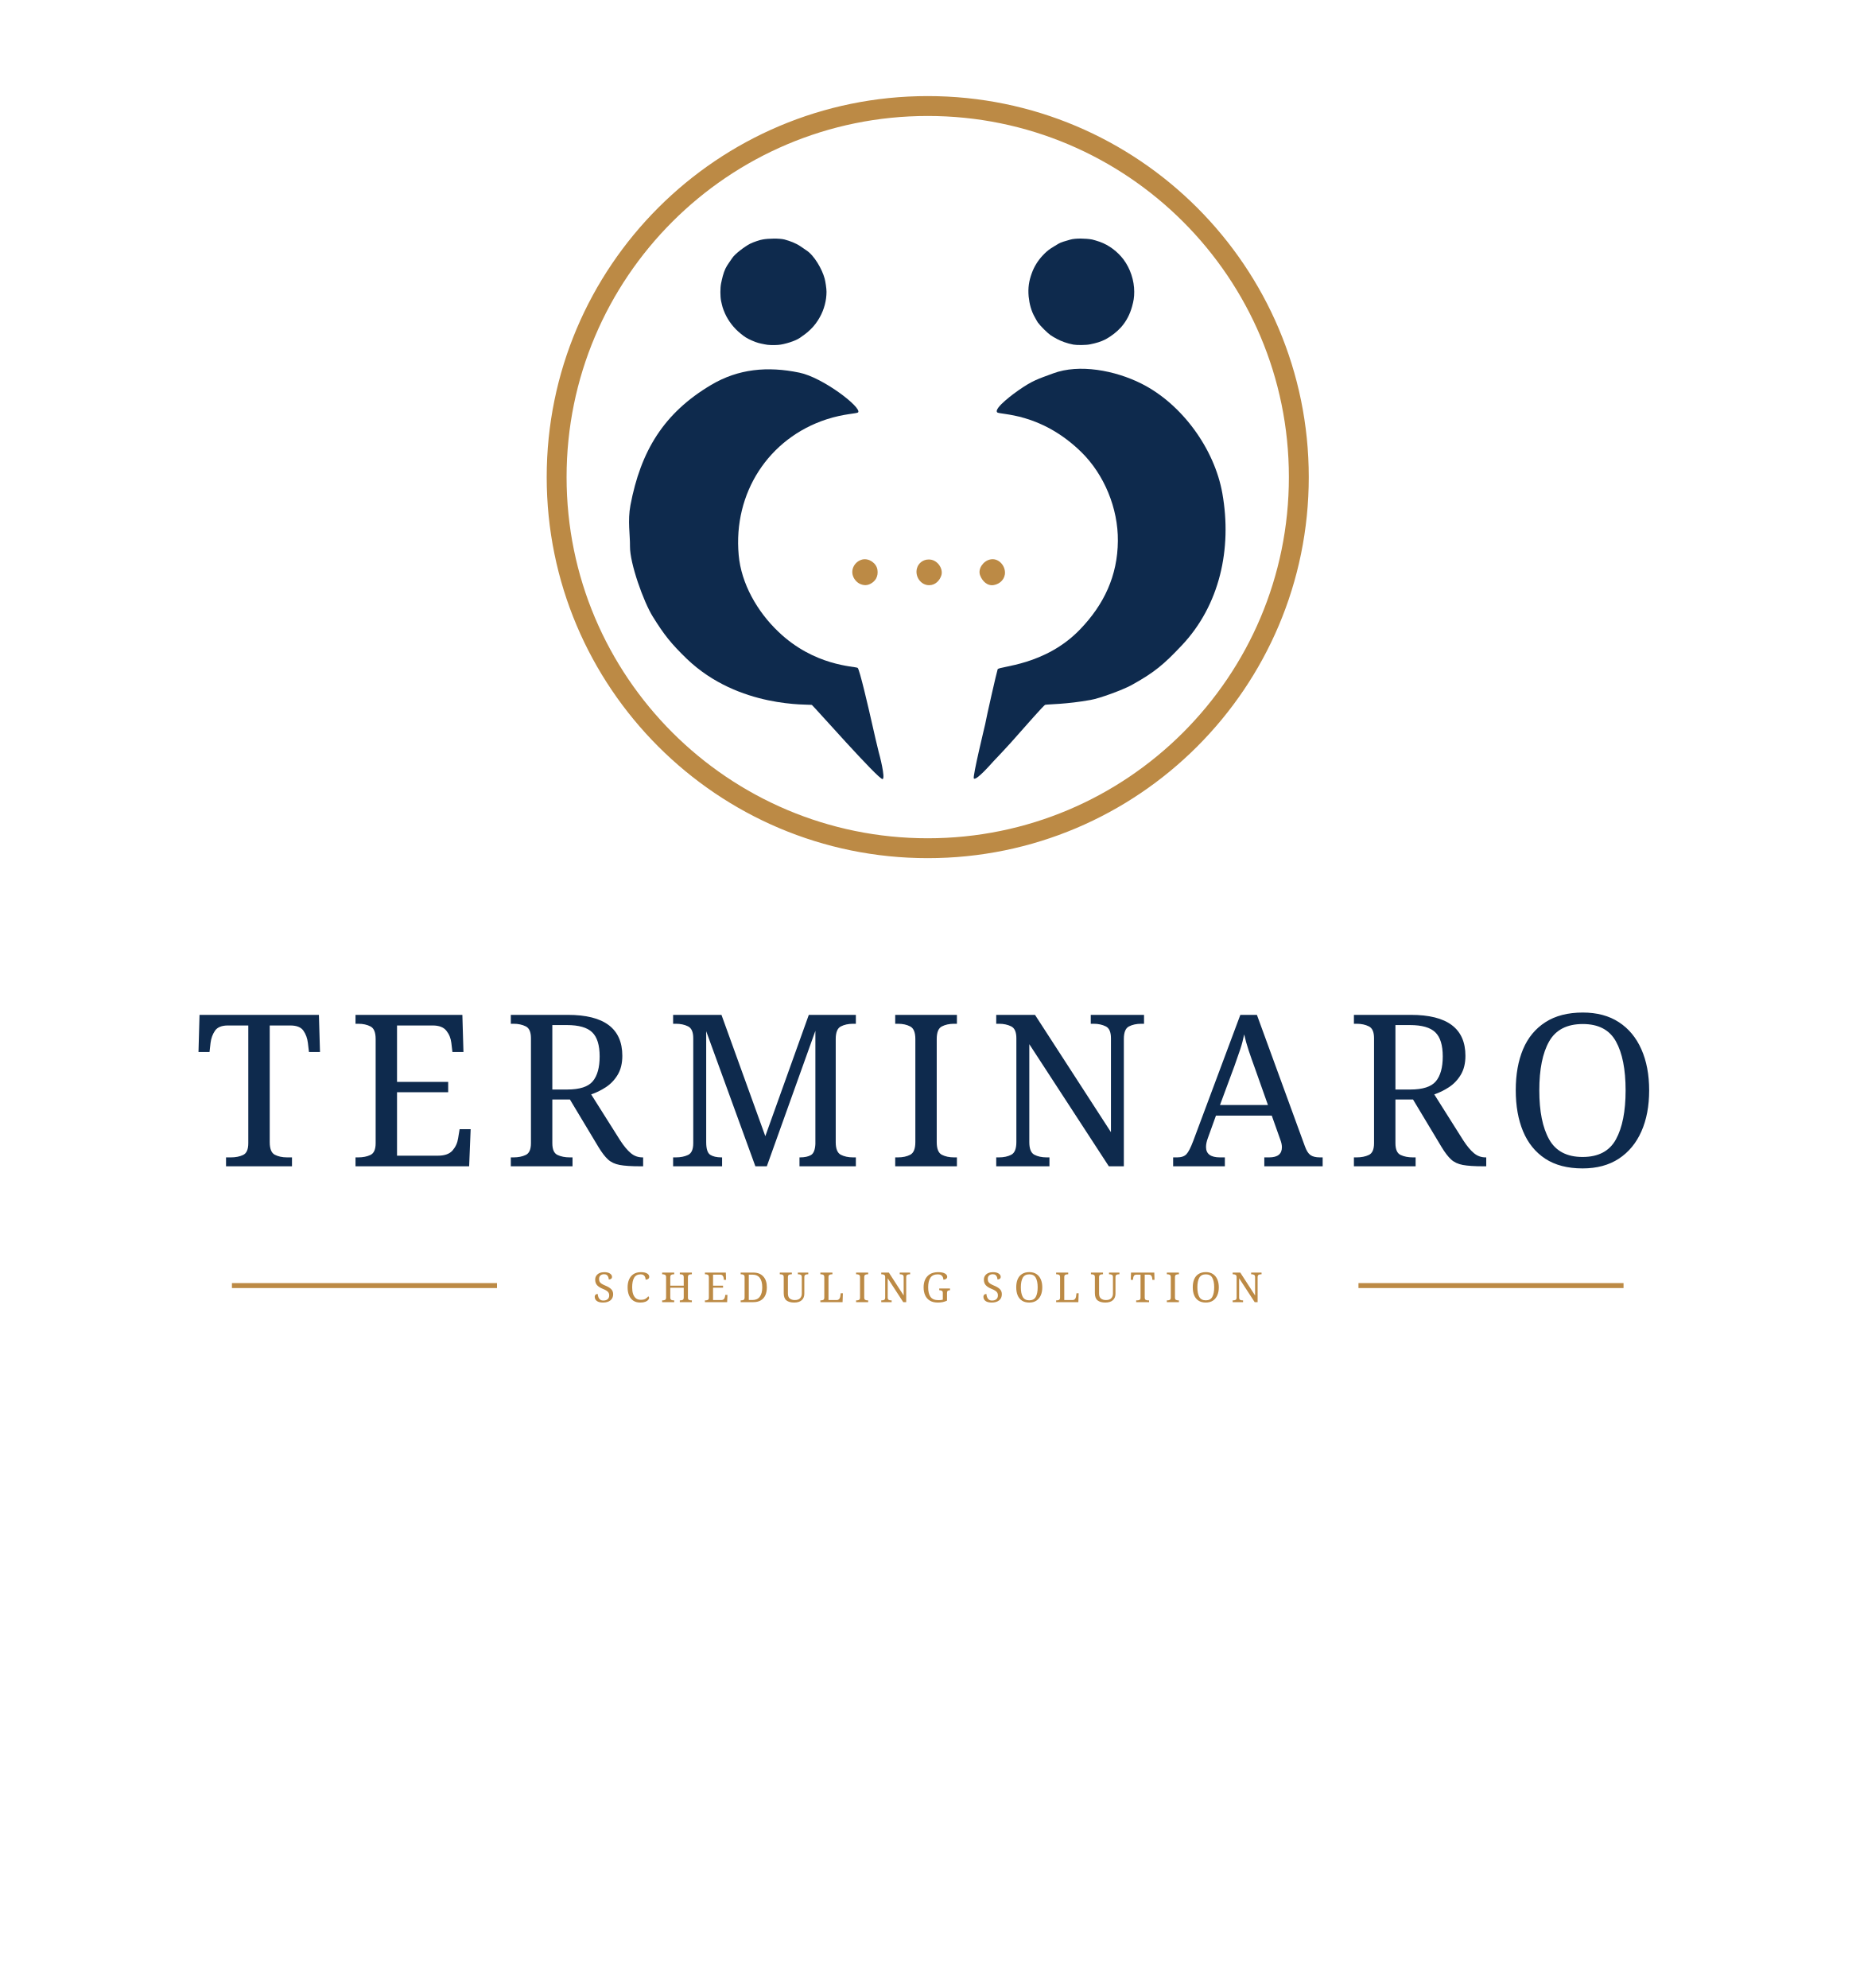
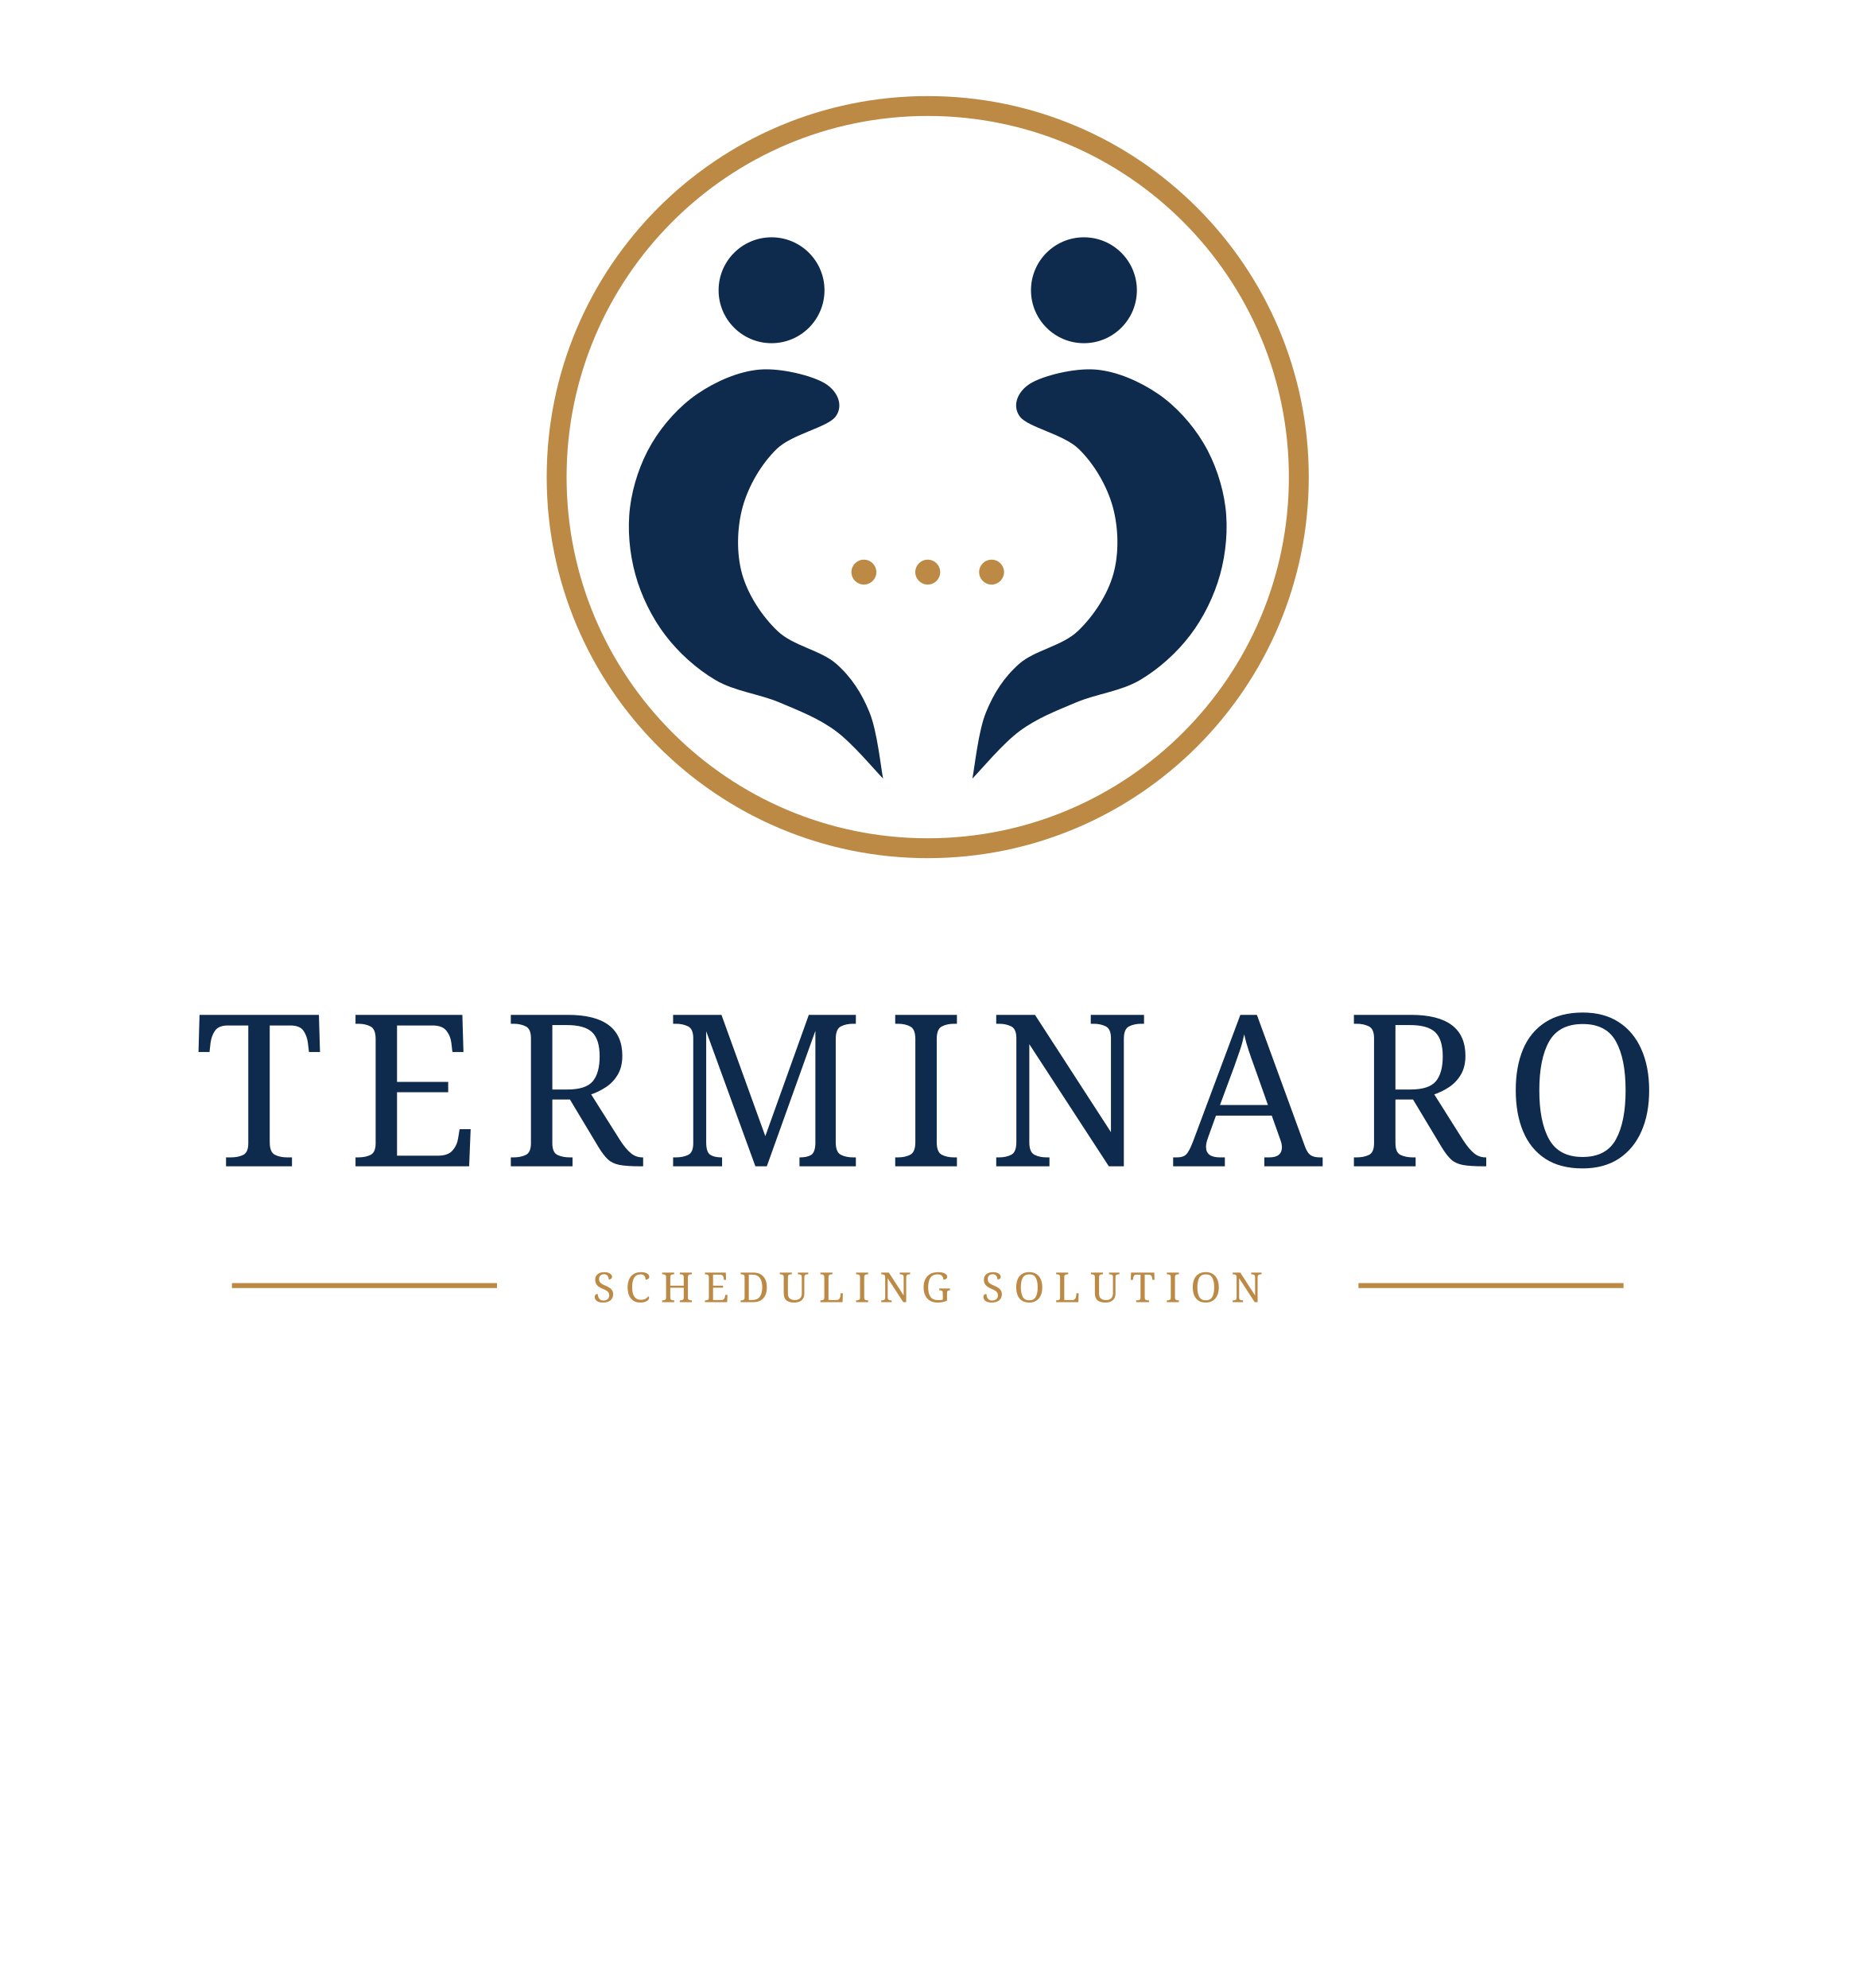
<svg xmlns="http://www.w3.org/2000/svg" viewBox="0 0 560 600" role="img" aria-label="TERMINARO">
  <defs>
    <style>
      @font-face{ font-family:"Cinzel Hellenic"; src:url("CinzelHellenic-Regular.ttf") format("truetype"); }
      .navy { fill:#0E2A4D; }
      .gold { fill:#BC8A45; }
+       .stem { fill:none; stroke:#BC8A45; stroke-width:2.2; stroke-linecap:round; stroke-linejoin:round; }
      .ring { fill:none; stroke:#BC8A45; stroke-width:6; }
      .wordmark { font-family:"Cinzel Hellenic", serif; font-weight:400; }
    </style>
  </defs>
  <g transform="translate(160.0,24)">
    <circle class="ring" cx="120" cy="120" r="112" />
-     <g transform="translate(120,120) scale(0.47) translate(-275,-275)" fill-rule="evenodd">
-       <path class="navy" d="M183.0,122.4 C 186.6,123.4 190.2,124.7 193.3,126.8 194.6,127.6 195.8,128.6 197.1,129.4 202.1,132.6 207.2,141.5 208.8,147.5 209.3,149.3 210.0,153.8 210.0,156.0 210.0,161.5 208.5,167.3 205.7,172.3 204.1,175.2 202.1,177.9 199.7,180.2 197.2,182.7 194.9,184.1 193.0,185.5 190.1,187.6 182.9,189.8 179.0,190.1 176.4,190.3 172.4,190.3 170.1,189.7 167.1,189.1 165.5,188.8 162.1,187.3 158.7,185.8 157.5,185.0 154.7,182.7 150.5,179.3 147.0,174.8 144.8,169.9 143.2,166.2 143.1,165.4 142.3,161.9 141.7,158.8 141.7,153.6 142.3,150.6 143.0,147.3 143.7,144.1 145.1,141.1 146.3,138.6 148.0,136.6 149.4,134.4 151.1,131.7 157.5,126.9 161.0,125.1 163.0,124.1 167.4,122.6 169.0,122.4 172.7,121.7 179.8,121.6 183.0,122.4 Z" />
-       <path class="navy" d="M380.5,122.4 C 380.7,122.4 384.5,123.5 385.5,123.9 391.4,126.0 396.9,130.2 400.7,135.2 405.1,141.1 407.6,148.7 407.6,156.0 407.6,159.6 407.2,161.9 406.2,165.5 404.8,170.5 402.6,174.8 399.2,178.7 396.4,181.8 393.0,184.4 389.4,186.4 386.2,188.1 382.9,189.0 379.4,189.7 376.9,190.3 370.6,190.3 368.5,189.9 366.5,189.5 364.5,189.0 362.6,188.3 359.5,187.2 356.5,185.6 353.8,183.8 351.6,182.2 347.5,178.1 345.7,175.7 345.0,174.6 344.4,173.5 343.8,172.4 341.5,168.4 340.3,163.9 339.8,159.0 339.3,153.5 340.0,149.0 341.8,144.1 343.3,139.9 345.7,136.0 348.8,132.7 352.7,128.5 355.0,127.6 359.0,125.1 360.2,124.3 363.9,123.2 366.5,122.5 369.9,121.5 376.6,121.7 380.5,122.4 Z" />
-       <path class="navy" d="M230.3,233.4 C 229.5,234.3 221.4,234.2 210.0,237.9 172.9,250.0 150.0,285.1 153.6,325.0 155.2,343.4 165.6,361.4 178.9,374.1 202.2,396.6 228.4,396.4 230.0,397.5 231.2,398.3 237.0,423.3 239.2,433.1 239.7,435.7 243.4,451.2 243.5,451.5 244.0,453.1 248.0,468.5 246.0,468.9 243.5,469.4 201.6,421.9 200.6,421.3 199.5,420.7 153.8,423.8 120.3,391.7 110.1,381.8 105.8,376.4 98.4,364.5 92.5,355.0 83.7,330.4 83.8,319.5 83.9,311.9 82.2,303.2 84.1,293.0 90.7,258.3 105.4,233.9 135.9,215.8 153.4,205.4 172.2,203.7 192.5,207.9 207.8,211.0 232.8,230.4 230.3,233.4 Z" />
-       <path class="navy" d="M350.5,421.2 C 349.6,421.3 339.0,433.6 328.2,445.7 324.6,449.7 320.8,453.7 317.1,457.6 315.9,458.9 306.1,470.2 304.6,468.5 303.7,467.4 311.8,434.2 311.9,433.6 312.7,429.0 319.4,399.6 319.9,398.4 320.8,396.3 350.3,396.2 372.8,372.8 388.2,356.8 396.9,338.4 397.1,316.0 397.3,295.0 388.3,273.3 373.6,258.9 347.3,233.2 321.2,235.1 319.6,233.4 317.1,230.8 331.3,220.6 333.2,219.3 342.4,212.9 345.5,212.1 355.5,208.4 372.3,202.1 395.3,206.5 412.1,214.9 438.3,228.0 459.2,257.0 464.2,285.5 470.5,321.0 462.5,357.3 438.1,383.1 426.6,395.3 420.5,400.5 405.6,408.7 400.2,411.6 385.5,417.1 379.5,418.1 363.9,420.9 352.8,420.8 350.5,421.2 Z" />
-       <path class="gold" d="M242.7,334.5 C 243.0,336.5 242.8,338.4 241.8,340.2 240.3,342.8 236.9,344.8 234.0,344.3 232.6,344.1 231.3,343.6 230.2,342.8 228.8,341.8 227.5,340.1 227.0,338.5 225.4,334.0 228.3,329.1 233.0,327.9 237.3,326.9 242.1,330.3 242.7,334.5 Z" />
-       <path class="gold" d="M324.6,336.0 C 324.8,340.3 321.5,343.6 317.5,344.3 313.3,345.1 310.0,341.8 308.6,338.0 307.1,333.9 310.6,328.9 315.0,327.9 320.0,326.7 324.4,331.2 324.6,336.0 Z" />
-       <path class="gold" d="M275.5,327.9 C 281.1,327.7 285.0,333.7 283.8,337.9 282.8,341.4 279.8,344.4 276.0,344.4 270.5,344.5 266.6,338.7 268.1,333.5 269.0,330.2 272.1,327.9 275.5,327.9 Z" />
+     <defs>
+       <g id="t-person" class="navy">
+         <circle cx="174.7" cy="155" r="34" />
+         <path d="M 246.34,468.60 C 241.25,463.48 226.91,446.08 215.79,437.92 C 204.67,429.76 192.48,425.07 179.64,419.64 C 166.80,414.22 150.95,412.54 138.75,405.34 C 126.54,398.15 115.02,387.76 106.44,376.46 C 97.85,365.17 91.03,351.25 87.26,337.57 C 83.49,323.89 82.06,308.42 83.82,294.37 C 85.58,280.32 90.60,265.41 97.83,253.27 C 105.05,241.12 115.60,229.37 127.17,221.48 C 138.75,213.59 153.59,207.01 167.27,205.92 C 180.94,204.83 201.13,209.92 209.23,214.95 C 217.32,219.98 221.04,229.12 215.84,236.11 C 210.64,243.11 187.97,247.27 178.02,256.93 C 168.08,266.59 159.89,280.68 156.18,294.05 C 152.48,307.43 152.06,323.88 155.79,337.18 C 159.52,350.48 168.50,364.24 178.58,373.85 C 188.65,383.46 206.41,386.17 216.24,394.86 C 226.07,403.55 232.56,413.70 237.58,425.99 C 242.60,438.28 244.88,461.49 246.34,468.60 Z" />
+       </g>
+     </defs>
+     <g transform="translate(120,120) scale(0.47) translate(-275,-275)">
+       <use href="#t-person" />
+       <use href="#t-person" transform="matrix(-1,0,0,1,550,0)" />
+       <circle class="gold" cx="234" cy="336" r="8" />
+       <circle class="gold" cx="275" cy="336" r="8" />
+       <circle class="gold" cx="316" cy="336" r="8" />
    </g>
  </g>
  <text class="wordmark navy" x="280.0" y="352" font-size="64" letter-spacing="7" text-anchor="middle">TERMINARO</text>
  <line x1="70" y1="388" x2="150" y2="388" stroke="#BC8A45" stroke-width="1.5" />
  <line x1="410" y1="388" x2="490" y2="388" stroke="#BC8A45" stroke-width="1.5" />
  <text id="subtitle" class="wordmark gold" x="280.0" y="393" font-size="12.5" letter-spacing="3" text-anchor="middle">SCHEDULING SOLUTION</text>
</svg>
